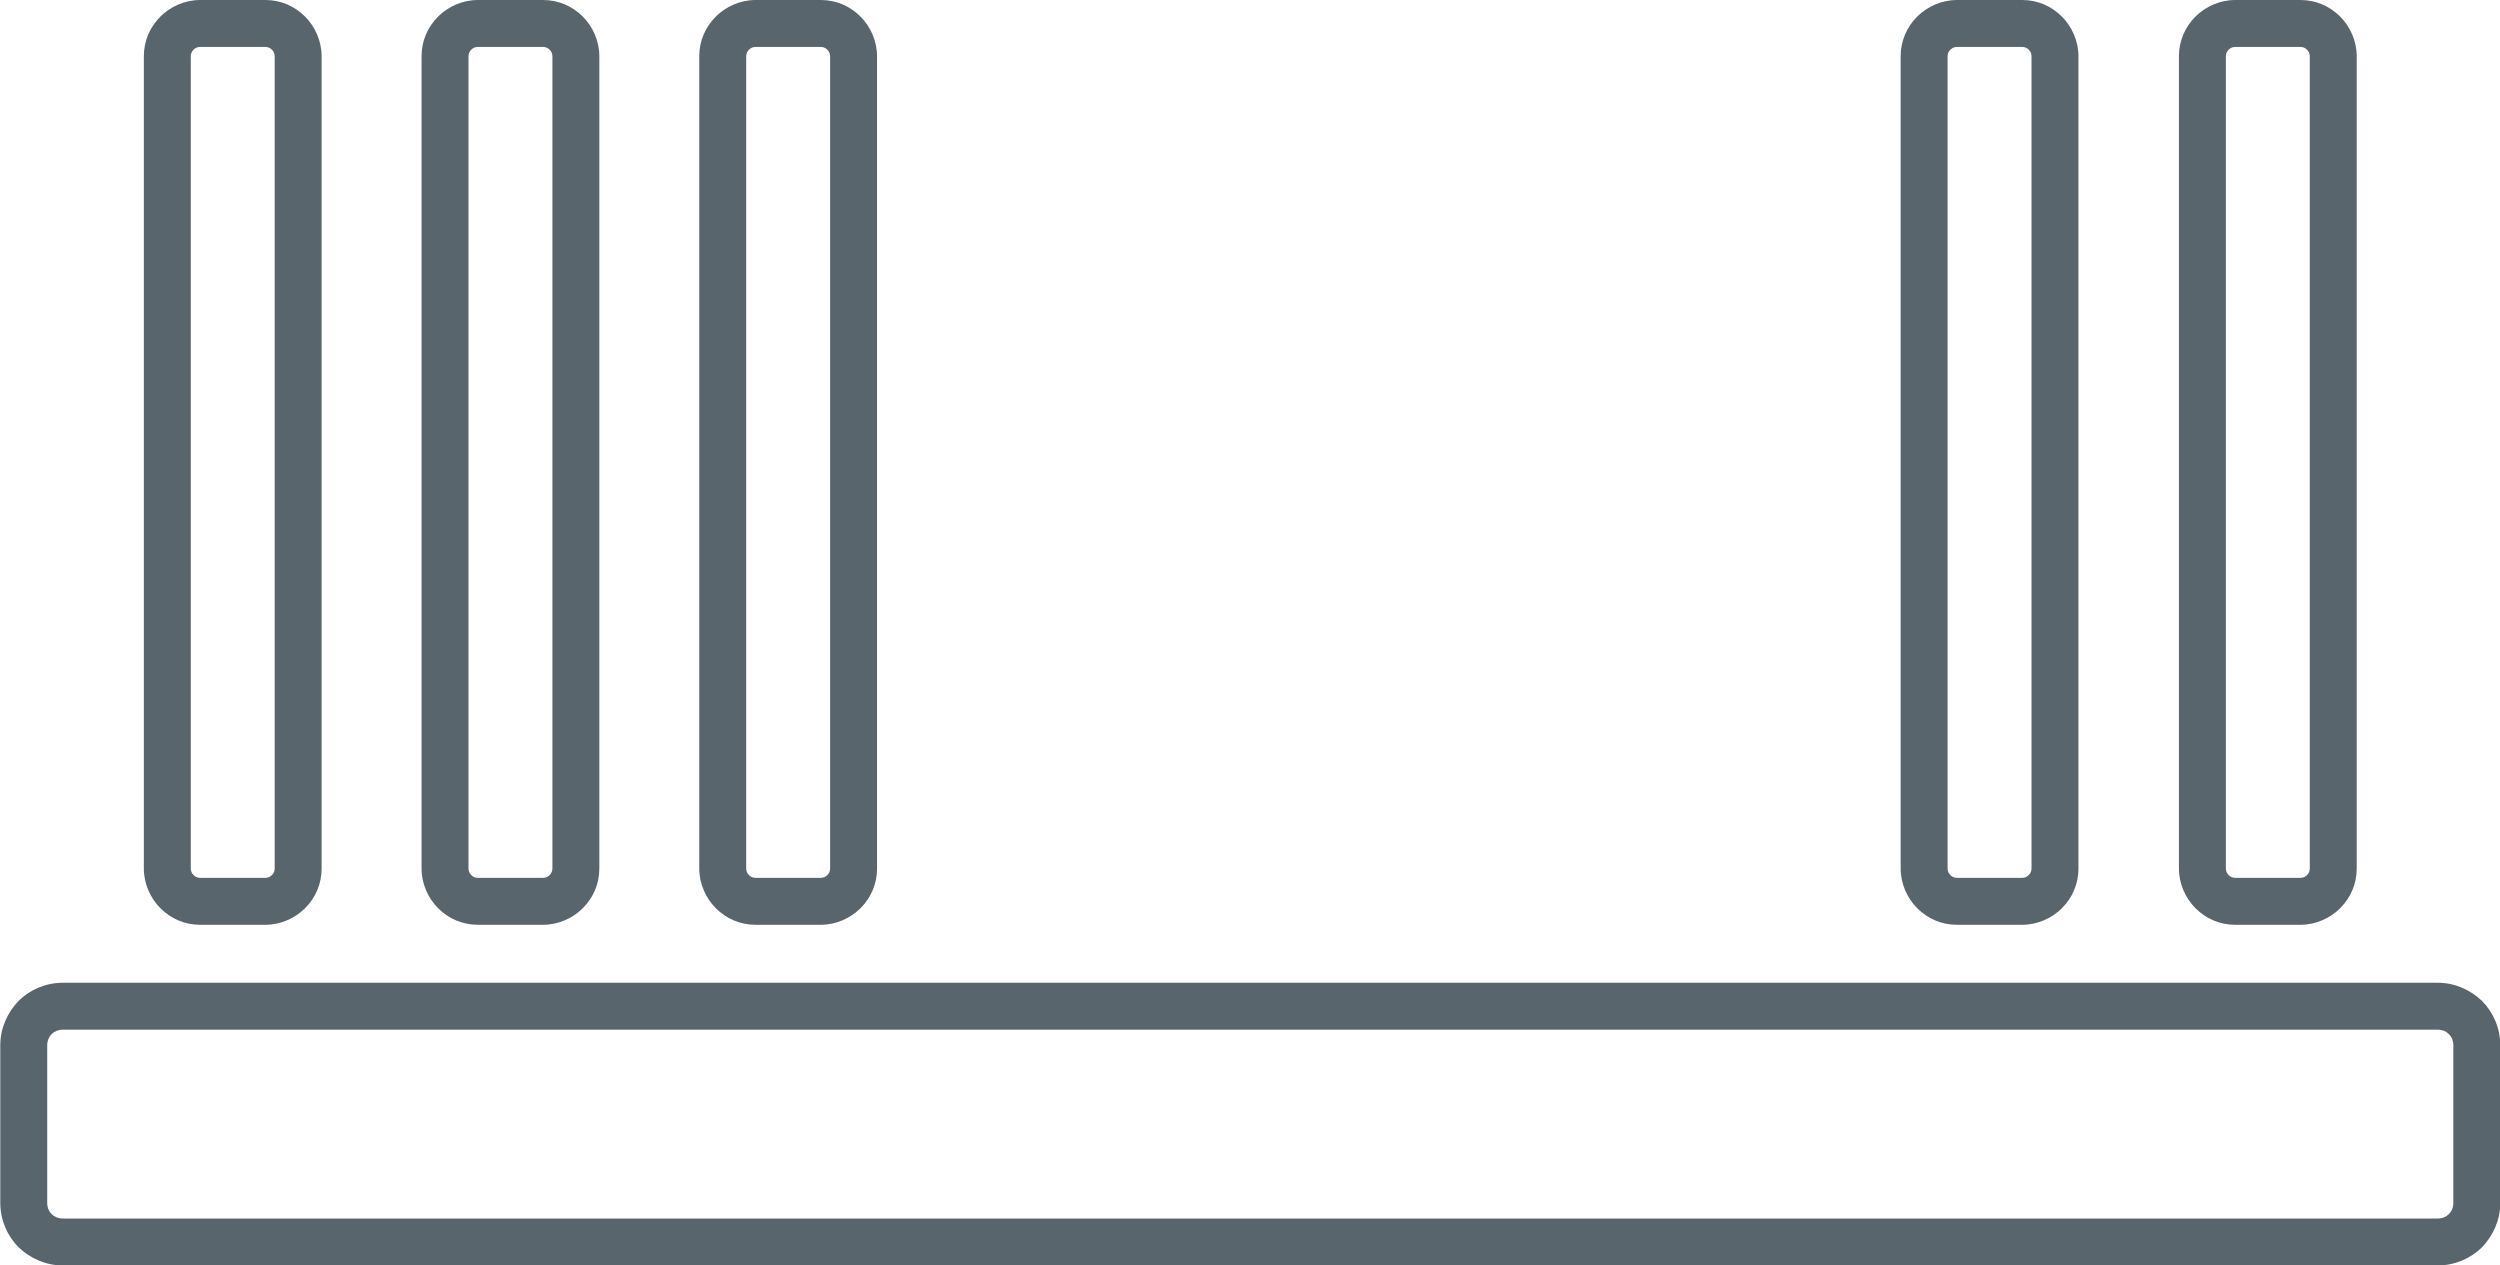
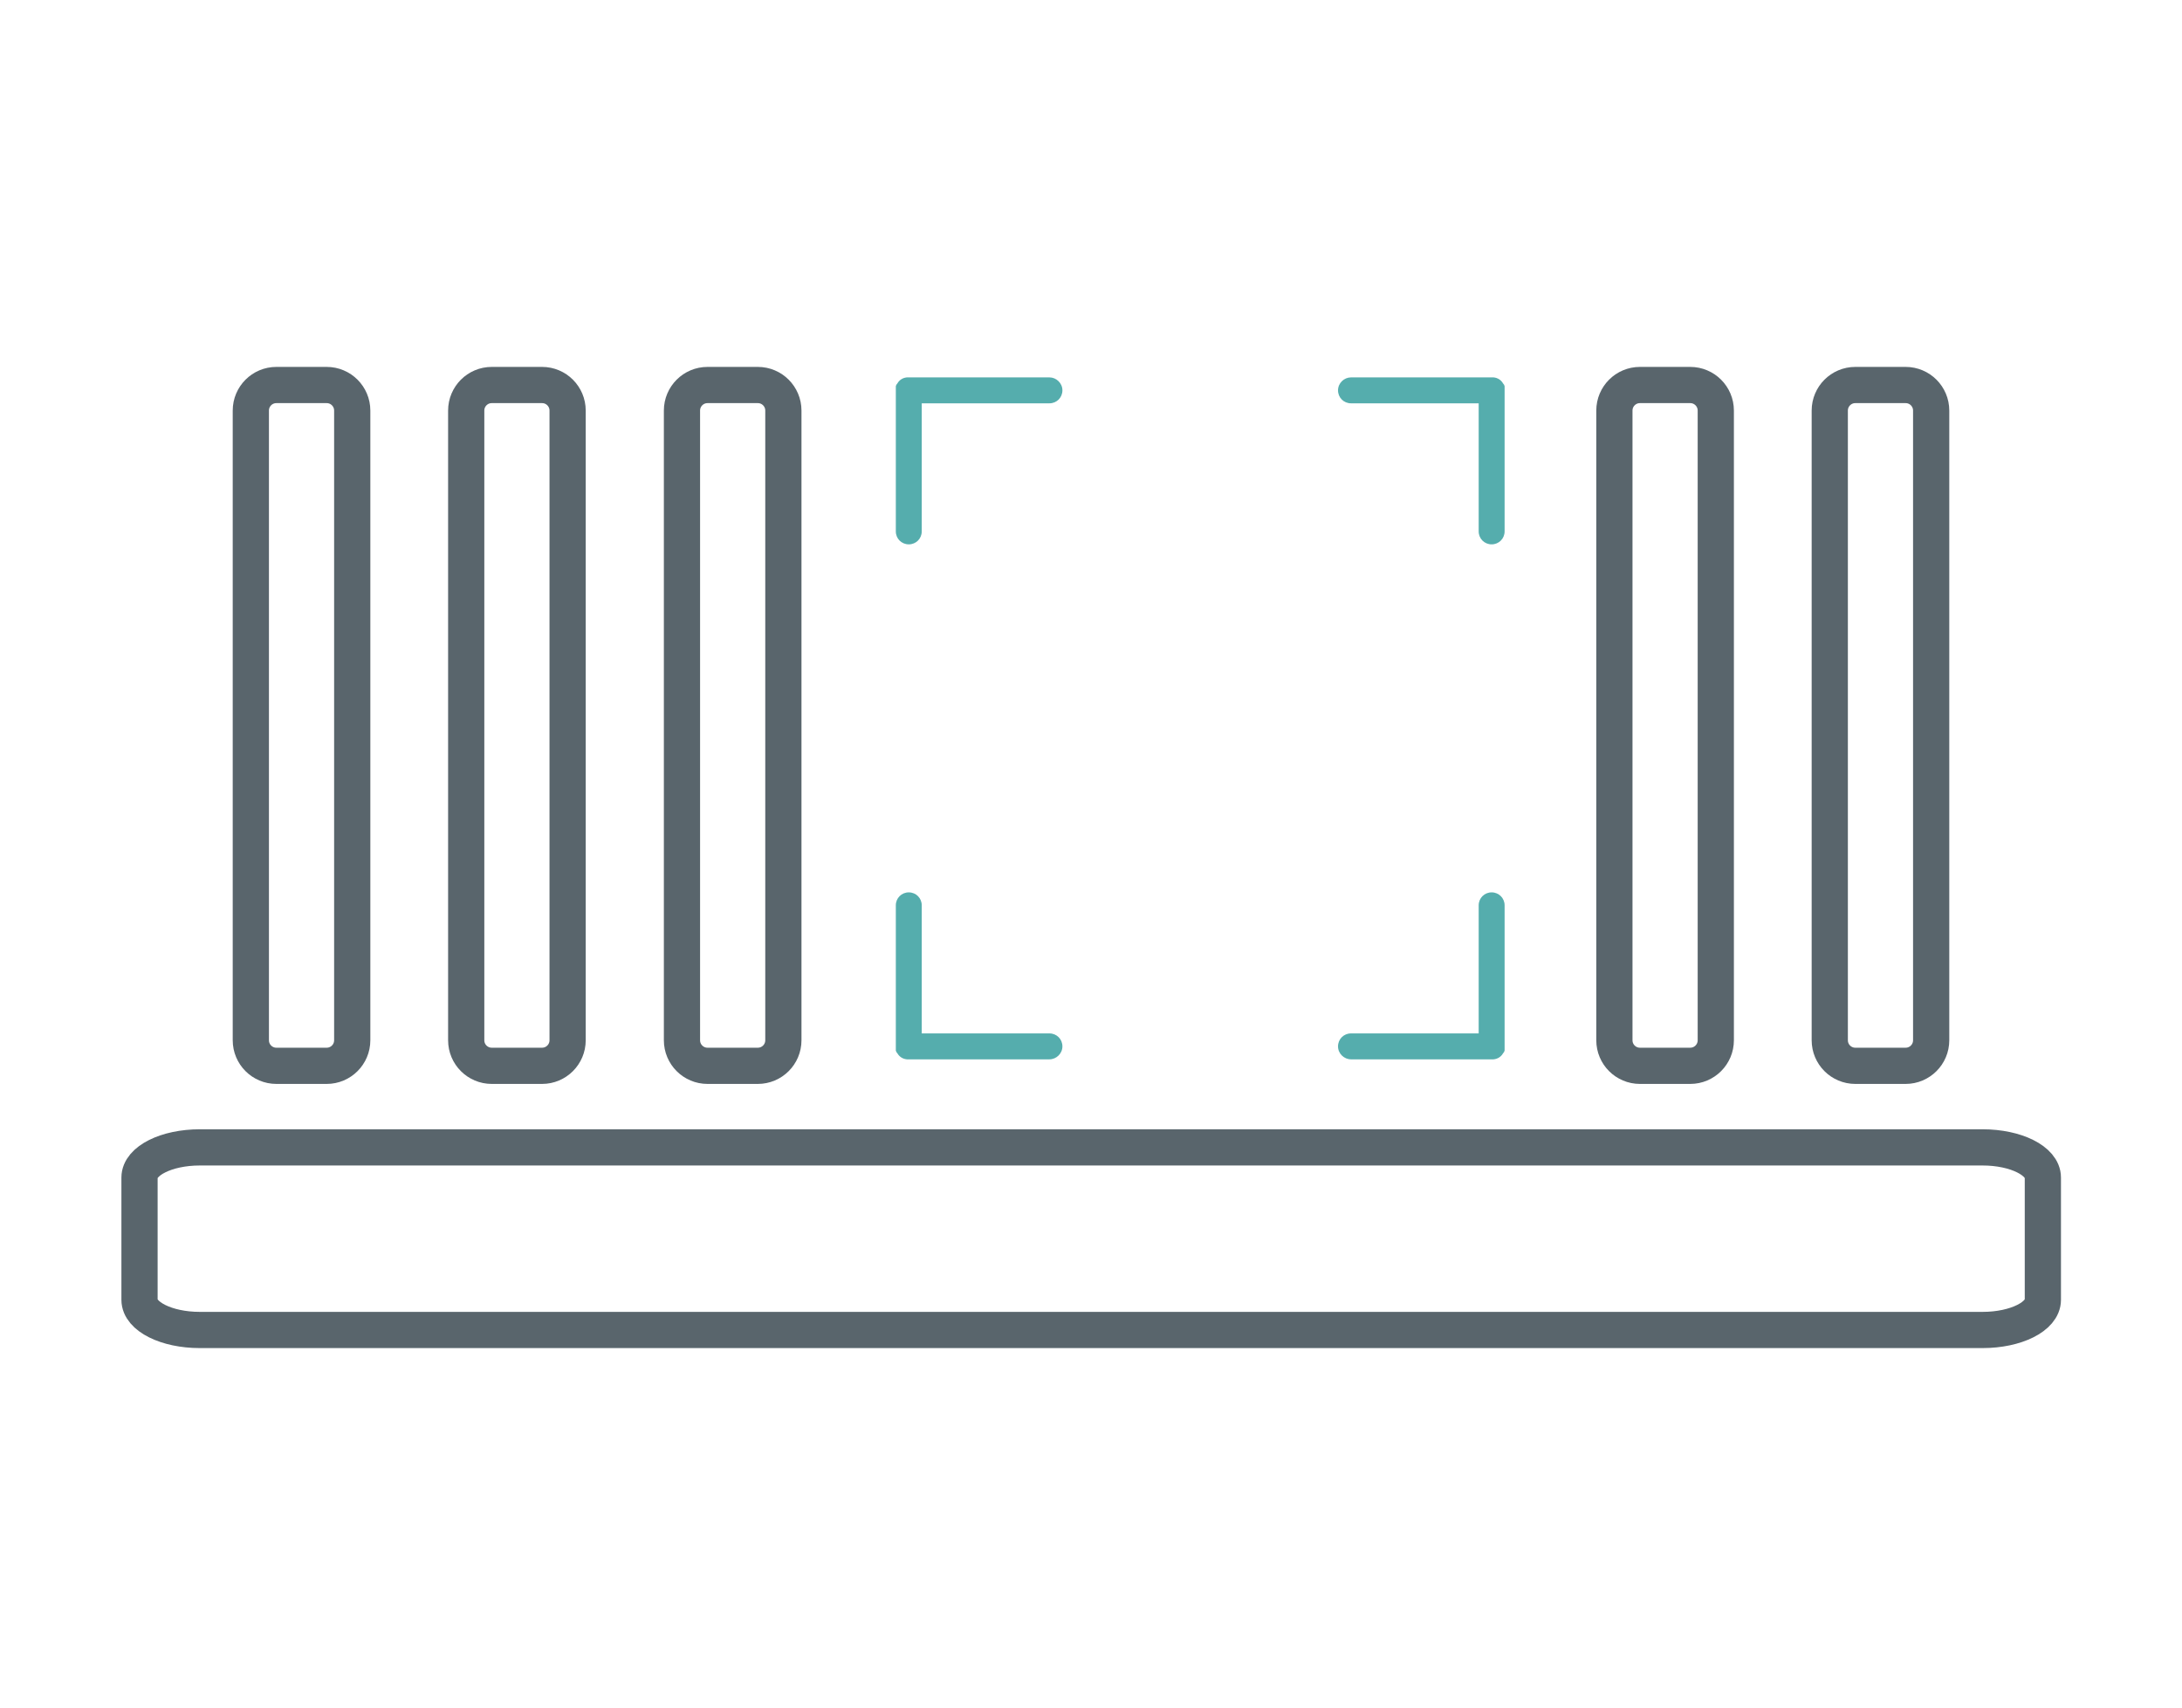
- <svg xmlns="http://www.w3.org/2000/svg" xml:space="preserve" width="53.388mm" height="27.012mm" version="1.1" style="shape-rendering:geometricPrecision; text-rendering:geometricPrecision; image-rendering:optimizeQuality; fill-rule:evenodd; clip-rule:evenodd" viewBox="0 0 45.27 22.91">
+ <svg xmlns="http://www.w3.org/2000/svg" xml:space="preserve" width="60.063mm" height="47mm" version="1.1" style="shape-rendering:geometricPrecision; text-rendering:geometricPrecision; image-rendering:optimizeQuality; fill-rule:evenodd; clip-rule:evenodd" viewBox="0 0 57.24 44.79">
  <defs>
    <style type="text/css">
   
-     .fil0 {fill:#59656C;fill-rule:nonzero}
+     .str0 {stroke:#59656C;stroke-width:0.95;stroke-miterlimit:22.926}
+     .fil1 {fill:none}
+     .fil0 {fill:#55ADAD}
   
  </style>
  </defs>
  <g id="Слой_x0020_1">
-     <path class="fil0" d="M1.13 17.8l43.02 0c0.31,0 0.59,0.13 0.8,0.33 0.2,0.2 0.33,0.49 0.33,0.8l0 2.86c0,0.31 -0.13,0.59 -0.33,0.8 -0.2,0.2 -0.49,0.33 -0.8,0.33l-43.02 0c-0.31,0 -0.59,-0.13 -0.8,-0.33 -0.2,-0.2 -0.33,-0.49 -0.33,-0.8l0 -2.86c0,-0.31 0.13,-0.59 0.33,-0.8 0.2,-0.2 0.49,-0.33 0.8,-0.33zm43.02 0.85l-43.02 0c-0.08,0 -0.15,0.03 -0.2,0.08 -0.05,0.05 -0.08,0.12 -0.08,0.2l0 2.86c0,0.08 0.03,0.15 0.08,0.2 0.05,0.05 0.12,0.08 0.2,0.08l43.02 0c0.08,0 0.15,-0.03 0.2,-0.08 0.05,-0.05 0.08,-0.12 0.08,-0.2l0 -2.86c0,-0.08 -0.03,-0.15 -0.08,-0.2 -0.05,-0.05 -0.12,-0.08 -0.2,-0.08z" />
-     <path class="fil0" d="M3.62 0l1.18 0c0.28,0 0.53,0.11 0.72,0.3 0.18,0.18 0.3,0.44 0.3,0.72l0 14.71c0,0.28 -0.11,0.53 -0.3,0.72l0 0c-0.18,0.18 -0.44,0.3 -0.72,0.3l-1.18 0c-0.28,0 -0.53,-0.11 -0.72,-0.3l-0 -0c-0.18,-0.18 -0.3,-0.44 -0.3,-0.72l0 -14.71c0,-0.28 0.11,-0.53 0.3,-0.72l0 0c0.18,-0.18 0.44,-0.3 0.72,-0.3zm1.18 0.85l-1.18 0c-0.05,0 -0.09,0.02 -0.12,0.05l0 0c-0.03,0.03 -0.05,0.07 -0.05,0.12l0 14.71c0,0.05 0.02,0.09 0.05,0.12l0 0c0.03,0.03 0.07,0.05 0.12,0.05l1.18 0c0.05,0 0.09,-0.02 0.12,-0.05l0 0c0.03,-0.03 0.05,-0.07 0.05,-0.12l0 -14.71c0,-0.05 -0.02,-0.09 -0.05,-0.12 -0.03,-0.03 -0.07,-0.05 -0.12,-0.05z" />
-     <path class="fil0" d="M8.65 0l1.18 0c0.28,0 0.53,0.11 0.72,0.3 0.18,0.18 0.3,0.44 0.3,0.72l0 14.71c0,0.28 -0.11,0.53 -0.3,0.72l0 0c-0.18,0.18 -0.44,0.3 -0.72,0.3l-1.18 0c-0.28,0 -0.53,-0.11 -0.72,-0.3l-0 -0c-0.18,-0.18 -0.3,-0.44 -0.3,-0.72l0 -14.71c0,-0.28 0.11,-0.53 0.3,-0.72l0 0c0.18,-0.18 0.44,-0.3 0.72,-0.3zm1.18 0.85l-1.18 0c-0.05,0 -0.09,0.02 -0.12,0.05l0 0c-0.03,0.03 -0.05,0.07 -0.05,0.12l0 14.71c0,0.05 0.02,0.09 0.05,0.12l0 0c0.03,0.03 0.07,0.05 0.12,0.05l1.18 0c0.05,0 0.09,-0.02 0.12,-0.05l0 0c0.03,-0.03 0.05,-0.07 0.05,-0.12l0 -14.71c0,-0.05 -0.02,-0.09 -0.05,-0.12 -0.03,-0.03 -0.07,-0.05 -0.12,-0.05z" />
-     <path class="fil0" d="M35.44 0l1.18 0c0.28,0 0.53,0.11 0.72,0.3 0.18,0.18 0.3,0.44 0.3,0.72l0 14.71c0,0.28 -0.11,0.53 -0.3,0.72l0 0c-0.18,0.18 -0.44,0.3 -0.72,0.3l-1.18 0c-0.28,0 -0.53,-0.11 -0.72,-0.3l-0 -0c-0.18,-0.18 -0.3,-0.44 -0.3,-0.72l0 -14.71c0,-0.28 0.11,-0.53 0.3,-0.72l0 0c0.18,-0.18 0.44,-0.3 0.72,-0.3zm1.18 0.85l-1.18 0c-0.05,0 -0.09,0.02 -0.12,0.05l0 0c-0.03,0.03 -0.05,0.07 -0.05,0.12l0 14.71c0,0.05 0.02,0.09 0.05,0.12l0 0c0.03,0.03 0.07,0.05 0.12,0.05l1.18 0c0.05,0 0.09,-0.02 0.12,-0.05l0 0c0.03,-0.03 0.05,-0.07 0.05,-0.12l0 -14.71c0,-0.05 -0.02,-0.09 -0.05,-0.12 -0.03,-0.03 -0.07,-0.05 -0.12,-0.05z" />
-     <path class="fil0" d="M13.68 0l1.18 0c0.28,0 0.53,0.11 0.72,0.3 0.18,0.18 0.3,0.44 0.3,0.72l0 14.71c0,0.28 -0.11,0.53 -0.3,0.72l0 0c-0.18,0.18 -0.44,0.3 -0.72,0.3l-1.18 0c-0.28,0 -0.53,-0.11 -0.72,-0.3l-0 -0c-0.18,-0.18 -0.3,-0.44 -0.3,-0.72l0 -14.71c0,-0.28 0.11,-0.53 0.3,-0.72l0 0c0.18,-0.18 0.44,-0.3 0.72,-0.3zm1.18 0.85l-1.18 0c-0.05,0 -0.09,0.02 -0.12,0.05l0 0c-0.03,0.03 -0.05,0.07 -0.05,0.12l0 14.71c0,0.05 0.02,0.09 0.05,0.12l0 0c0.03,0.03 0.07,0.05 0.12,0.05l1.18 0c0.05,0 0.09,-0.02 0.12,-0.05l0 0c0.03,-0.03 0.05,-0.07 0.05,-0.12l0 -14.71c0,-0.05 -0.02,-0.09 -0.05,-0.12 -0.03,-0.03 -0.07,-0.05 -0.12,-0.05z" />
-     <path class="fil0" d="M40.48 0l1.18 0c0.28,0 0.53,0.11 0.72,0.3 0.18,0.18 0.3,0.44 0.3,0.72l0 14.71c0,0.28 -0.11,0.53 -0.3,0.72l0 0c-0.18,0.18 -0.44,0.3 -0.72,0.3l-1.18 0c-0.28,0 -0.53,-0.11 -0.72,-0.3l-0 -0c-0.18,-0.18 -0.3,-0.44 -0.3,-0.72l0 -14.71c0,-0.28 0.11,-0.53 0.3,-0.72l0 0c0.18,-0.18 0.44,-0.3 0.72,-0.3zm1.18 0.85l-1.18 0c-0.05,0 -0.09,0.02 -0.12,0.05l0 0c-0.03,0.03 -0.05,0.07 -0.05,0.12l0 14.71c0,0.05 0.02,0.09 0.05,0.12l0 0c0.03,0.03 0.07,0.05 0.12,0.05l1.18 0c0.05,0 0.09,-0.02 0.12,-0.05l0 0c0.03,-0.03 0.05,-0.07 0.05,-0.12l0 -14.71c0,-0.05 -0.02,-0.09 -0.05,-0.12 -0.03,-0.03 -0.07,-0.05 -0.12,-0.05z" />
+     <g id="_1637059456">
+       <g>
+         <path class="fil0" d="M35.43 27.11l3.36 0 0 -3.36c0,-0.19 0.15,-0.34 0.34,-0.34l0 0c0.19,0 0.34,0.15 0.34,0.34l0 3.69 0 0 -0 0.01 -0 0.01 -0 0.01 -0 0.01 -0 0.01 -0 0.01 -0 0.01 -0 0.01 -0 0.01c-0,0.01 -0,0.01 -0,0.02l-0 0.01c-0,0.01 -0.01,0.02 -0.01,0.02l-0 0.01c-0,0.01 -0,0.01 -0.01,0.01 -0,0.01 -0.01,0.02 -0.02,0.03 -0.05,0.09 -0.14,0.15 -0.25,0.16l-0.01 0c-0.01,0 -0.01,0 -0.02,0l-0.01 0 -0.01 0 -3.69 0c-0.18,0 -0.34,-0.15 -0.34,-0.34l0 0c0,-0.19 0.15,-0.34 0.34,-0.34z" />
+         <path class="fil0" d="M35.43 10.58l3.36 0 0 3.36c0,0.19 0.15,0.34 0.34,0.34l0 0c0.19,0 0.34,-0.15 0.34,-0.34l0 -3.69 0 0 -0 -0.01 -0 -0.01 -0 -0.01 -0 -0.01 -0 -0.01 -0 -0.01 -0 -0.01 -0 -0.01 -0 -0.01c-0,-0.01 -0,-0.01 -0,-0.02l-0 -0.01c-0,-0.01 -0.01,-0.02 -0.01,-0.02l-0 -0.01c-0,-0.01 -0,-0.01 -0.01,-0.01 -0,-0.01 -0.01,-0.02 -0.02,-0.03 -0.05,-0.09 -0.14,-0.15 -0.25,-0.16l-0.01 -0c-0.01,-0 -0.01,-0 -0.02,-0l-0.01 -0 -0.01 -0 -3.69 0c-0.18,0 -0.34,0.15 -0.34,0.34l0 0c0,0.19 0.15,0.34 0.34,0.34z" />
+         <path class="fil0" d="M27.54 27.11l-3.36 0 0 -3.36c0,-0.19 -0.15,-0.34 -0.34,-0.34l0 0c-0.19,0 -0.34,0.15 -0.34,0.34l0 3.69 0 0 0 0.01 0 0.01 0 0.01 0 0.01 0 0.01 0 0.01 0 0.01 0 0.01 0 0.01c0,0.01 0,0.01 0,0.02l0 0.01c0,0.01 0.01,0.02 0.01,0.02l0 0.01c0,0.01 0,0.01 0.01,0.01 0,0.01 0.01,0.02 0.02,0.03 0.05,0.09 0.14,0.15 0.25,0.16l0.01 0c0.01,0 0.01,0 0.02,0l0.01 0 0.01 0 3.69 0c0.18,0 0.34,-0.15 0.34,-0.34l0 0c0,-0.19 -0.15,-0.34 -0.34,-0.34z" />
+         <path class="fil0" d="M27.54 10.58l-3.36 0 0 3.36c0,0.19 -0.15,0.34 -0.34,0.34l0 0c-0.19,0 -0.34,-0.15 -0.34,-0.34l0 -3.69 0 0 0 -0.01 0 -0.01 0 -0.01 0 -0.01 0 -0.01 0 -0.01 0 -0.01 0 -0.01 0 -0.01c0,-0.01 0,-0.01 0,-0.02l0 -0.01c0,-0.01 0.01,-0.02 0.01,-0.02l0 -0.01c0,-0.01 0,-0.01 0.01,-0.01 0,-0.01 0.01,-0.02 0.02,-0.03 0.05,-0.09 0.14,-0.15 0.25,-0.16l0.01 -0c0.01,-0 0.01,-0 0.02,-0l0.01 -0 0.01 -0 3.69 0c0.18,0 0.34,0.15 0.34,0.34l0 0c0,0.19 -0.15,0.34 -0.34,0.34z" />
+       </g>
+       <rect class="fil1 str0" x="3.66" y="30.1" width="49.93" height="4.79" rx="1.58" ry="0.79" />
+       <g>
+         <rect class="fil1 str0" x="6.58" y="10.1" width="2.66" height="17.86" rx="0.67" ry="0.67" />
+         <rect class="fil1 str0" x="12.23" y="10.1" width="2.66" height="17.86" rx="0.67" ry="0.67" />
+         <rect class="fil1 str0" x="42.35" y="10.1" width="2.66" height="17.86" rx="0.67" ry="0.67" />
+         <rect class="fil1 str0" x="17.89" y="10.1" width="2.66" height="17.86" rx="0.67" ry="0.67" />
+         <rect class="fil1 str0" x="48" y="10.1" width="2.66" height="17.86" rx="0.67" ry="0.67" />
+       </g>
+     </g>
+     <rect class="fil1" width="57.24" height="44.79" />
  </g>
</svg>
